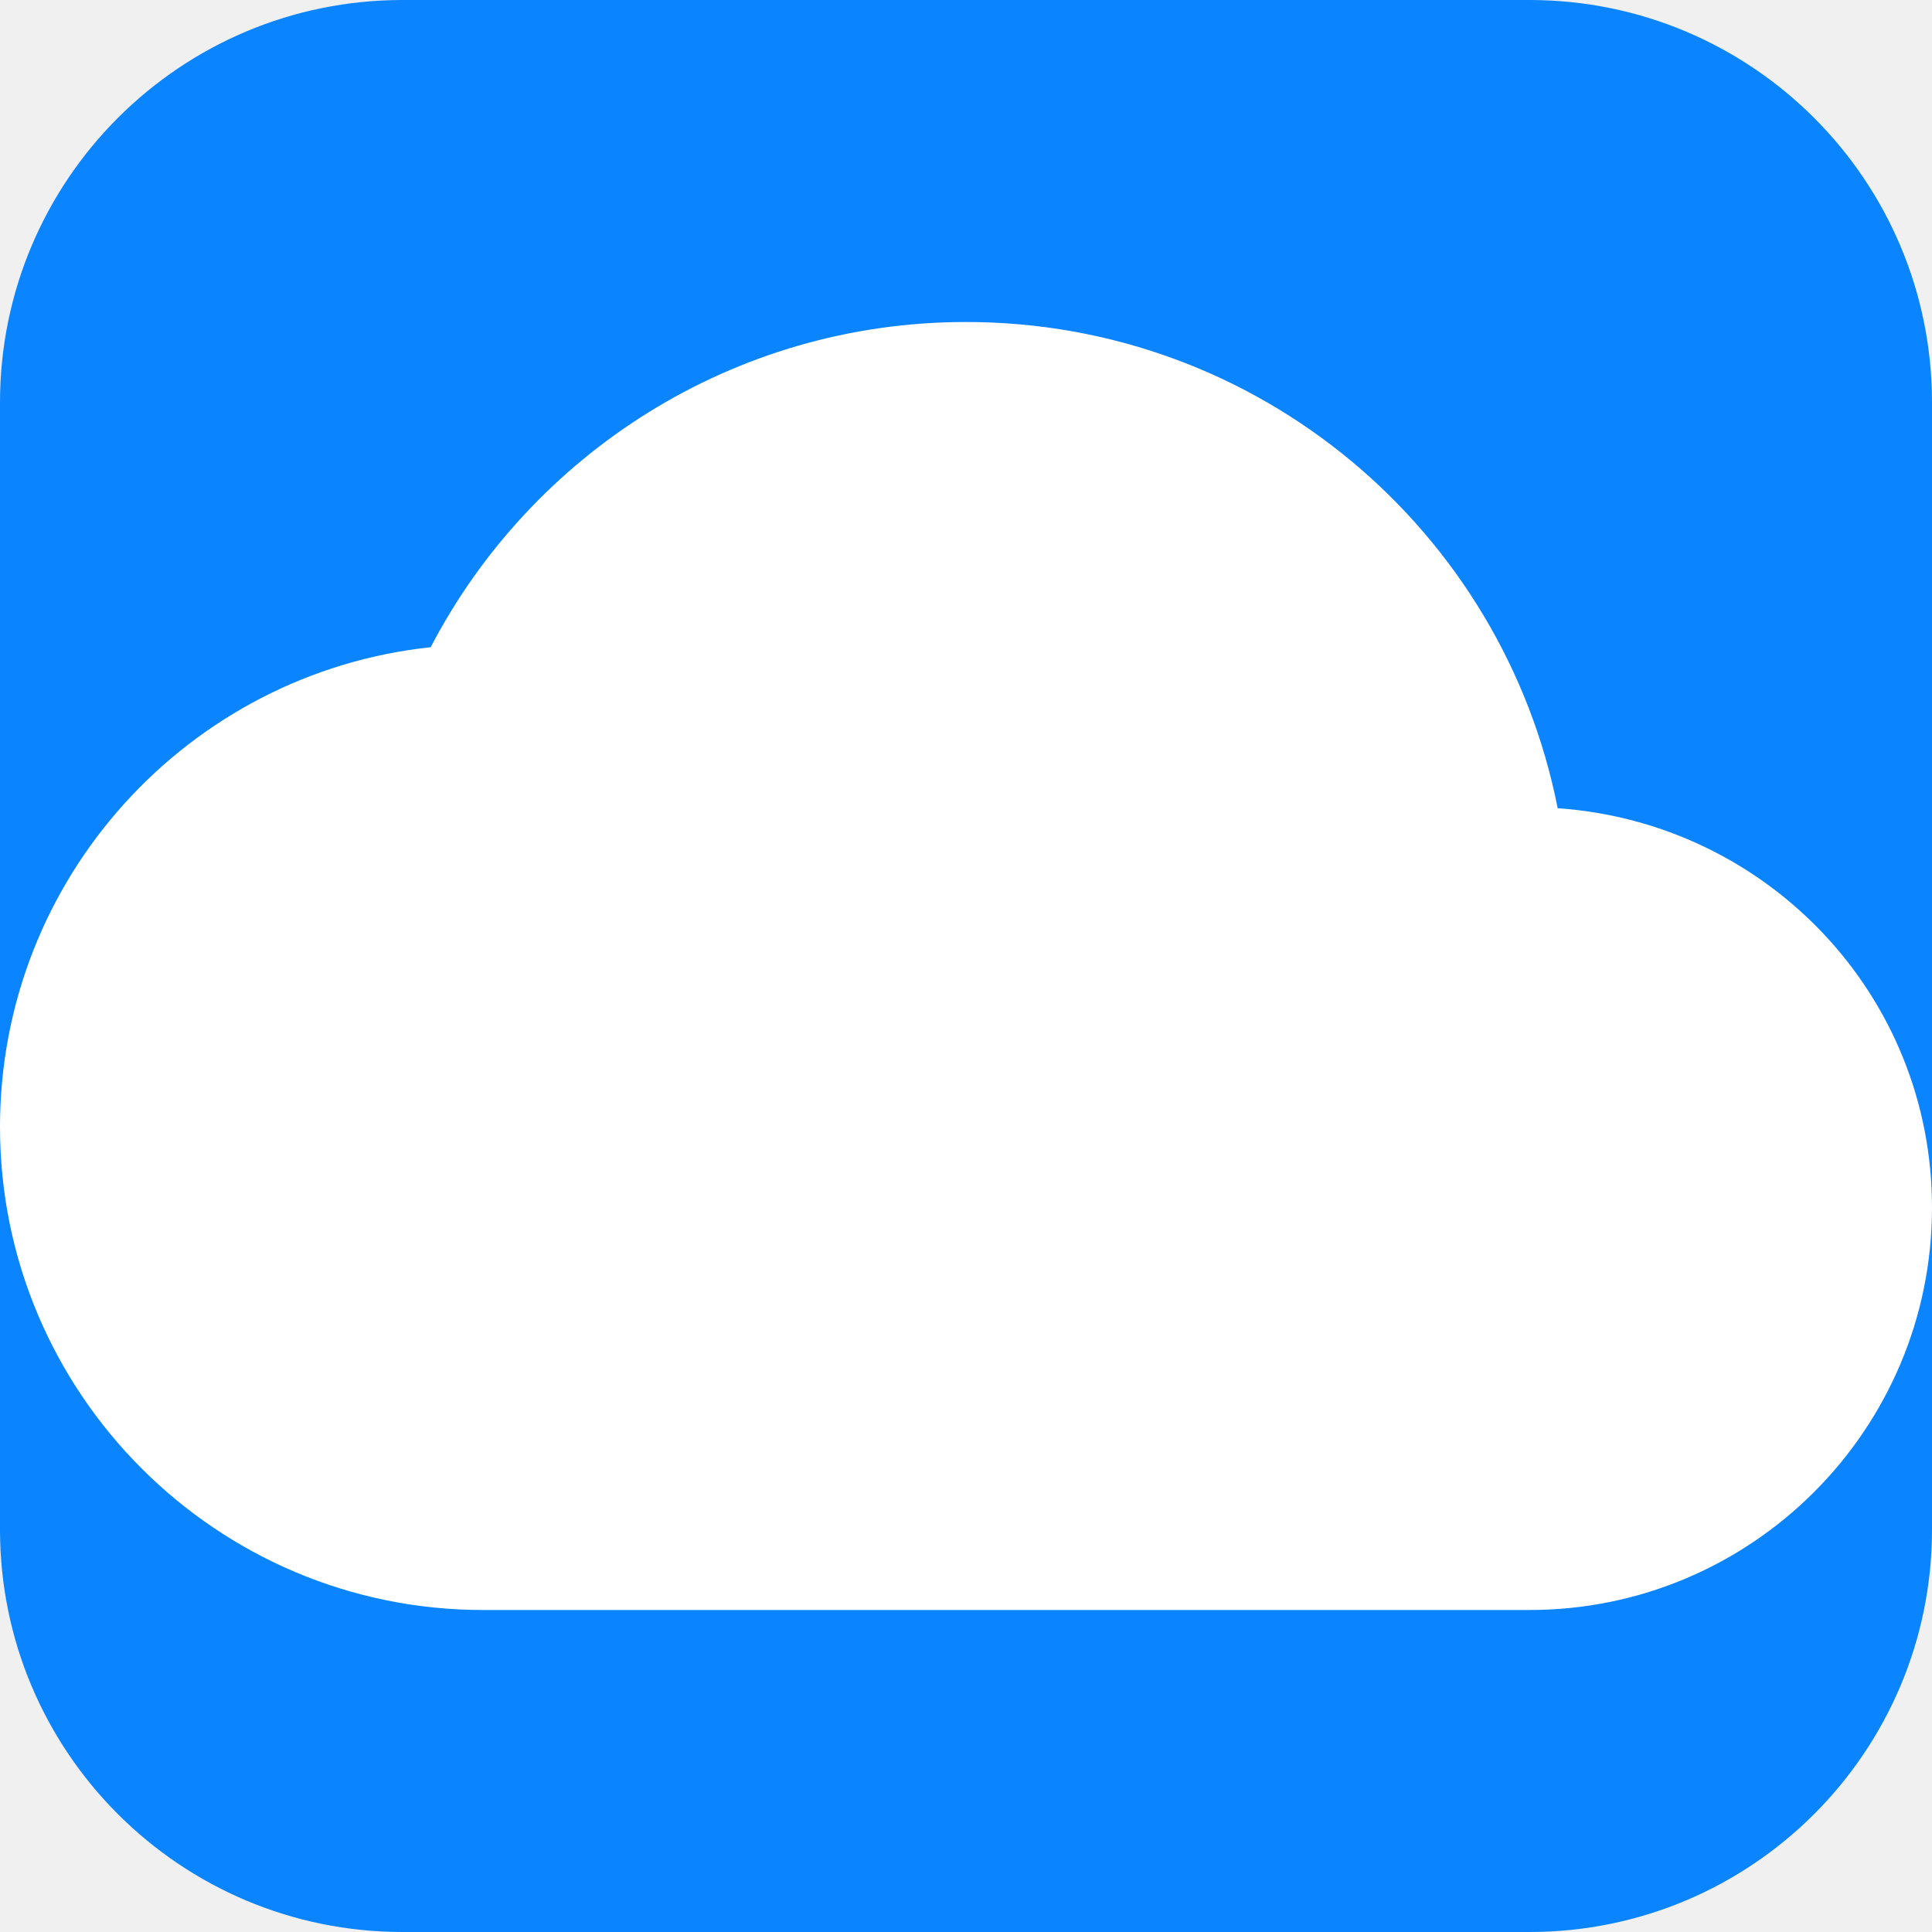
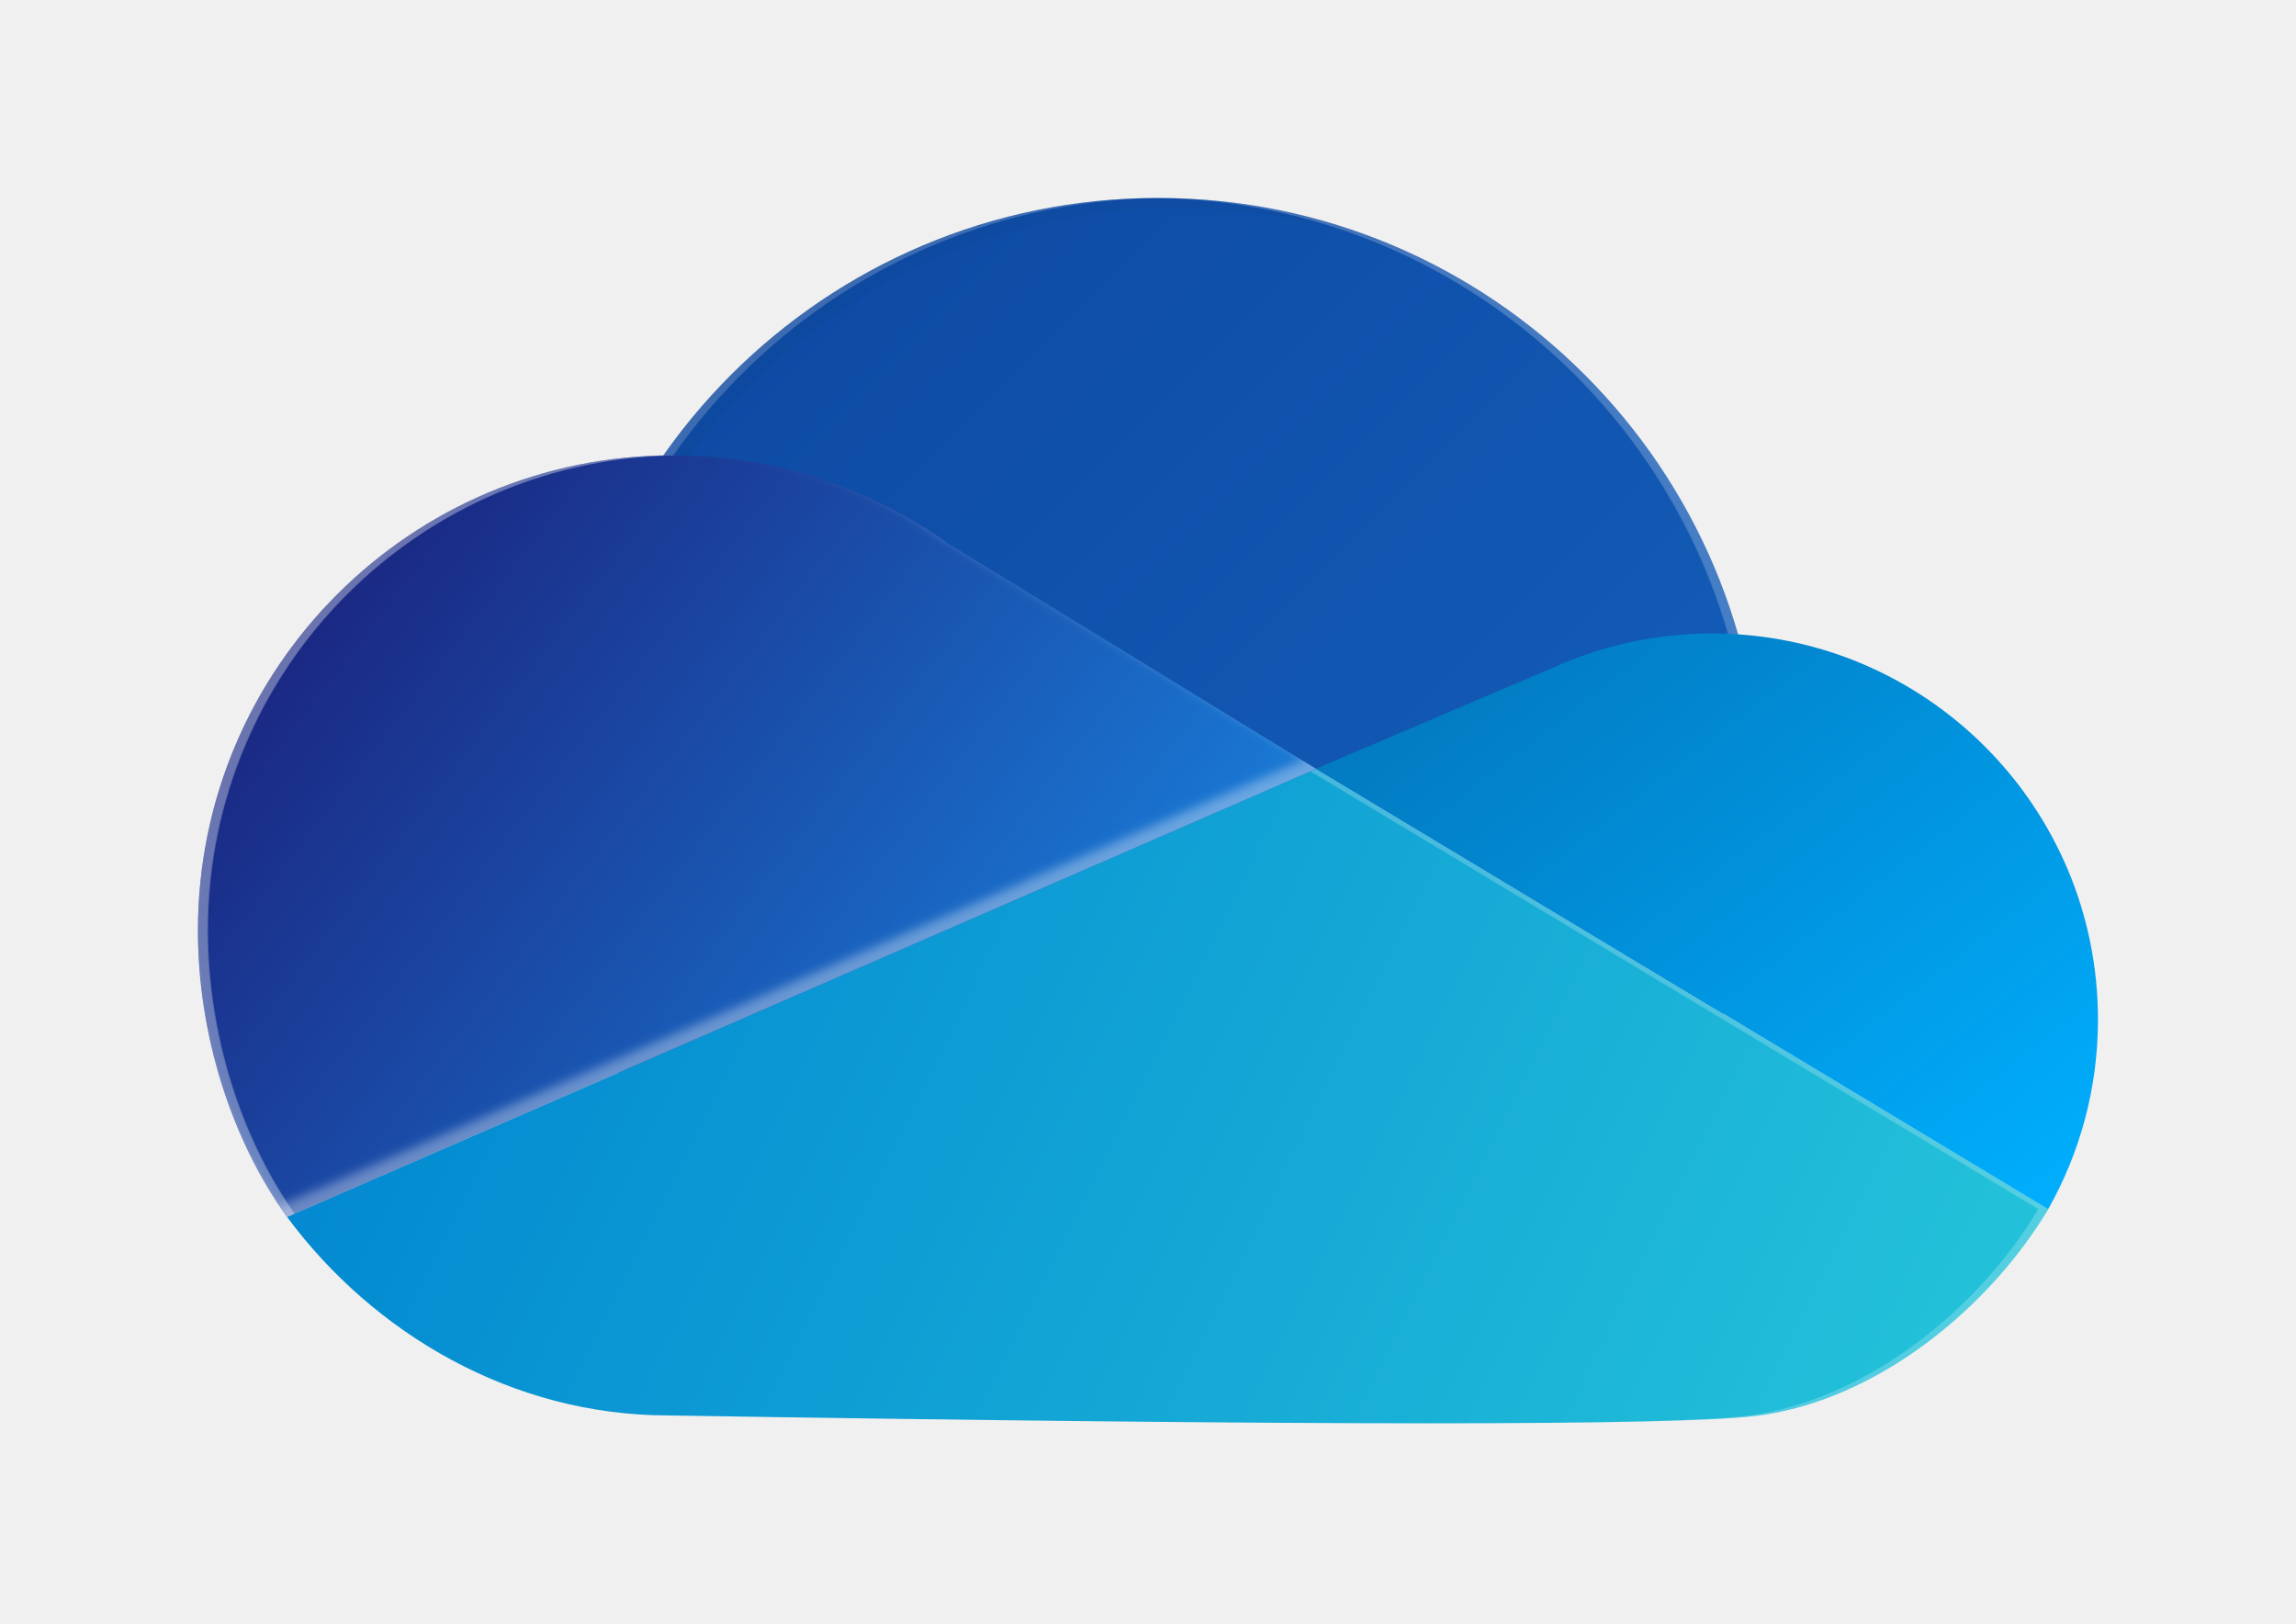
- <svg xmlns="http://www.w3.org/2000/svg" viewBox="0 0 24 24" width="100%" height="100%">
-   <rect width="24" height="24" rx="5" fill="#0A84FF" />
-   <path d="M19.35 10.04C18.67 6.59 15.64 4 12 4 9.11 4 6.6 5.64 5.35 8.04 2.34 8.36 0 10.91 0 14c0 3.31 2.69 6 6 6h13c2.76 0 5-2.24 5-5 0-2.64-2.05-4.78-4.65-4.96z" fill="white" />
+ <svg xmlns="http://www.w3.org/2000/svg" xmlns:xlink="http://www.w3.org/1999/xlink" width="232" height="164" viewBox="-20 -20 232 164" id="onedrive">
+   <defs>
+     <linearGradient id="grad-blue-dark" x1="103.65%" x2="3.85%" y1="100%" y2="0%">
+       <stop offset="0%" stop-color="#1565C0" />
+       <stop offset="100%" stop-color="#0D47A1" />
+     </linearGradient>
+     <linearGradient id="grad-blue-light" x1="0%" x2="105.05%" y1="58.79%" y2="77.98%">
+       <stop offset="0%" stop-color="#0288D1" />
+       <stop offset="100%" stop-color="#26C6DA" />
+     </linearGradient>
+     <linearGradient id="grad-blue-med" x1="4.97%" x2="101.39%" y1="6.56%" y2="97.73%">
+       <stop offset="0%" stop-color="#0277BD" />
+       <stop offset="100%" stop-color="#00B0FF" />
+     </linearGradient>
+     <linearGradient id="grad-blue" x1="6.8%" x2="86.84%" y1="16%" y2="58%">
+       <stop offset="0%" stop-color="#1A237E" />
+       <stop offset="100%" stop-color="#1976D2" />
+     </linearGradient>
+     <filter id="inner-shadow1" width="101.6%" height="101.6%" x="-.8%" y="-.8%" filterUnits="objectBoundingBox">
+       <feOffset dx="-1" in="SourceAlpha" result="shadowOffsetInner1" />
+       <feComposite in="shadowOffsetInner1" in2="SourceAlpha" k2="-1" k3="1" operator="arithmetic" result="shadowInnerInner1" />
+       <feColorMatrix in="shadowInnerInner1" result="shadowMatrixInner1" values="0 0 0 0 1 0 0 0 0 1 0 0 0 0 1 0 0 0 0.22 0" />
+       <feOffset dx="1" in="SourceAlpha" result="shadowOffsetInner2" />
+       <feComposite in="shadowOffsetInner2" in2="SourceAlpha" k2="-1" k3="1" operator="arithmetic" result="shadowInnerInner2" />
+       <feColorMatrix in="shadowInnerInner2" result="shadowMatrixInner2" values="0 0 0 0 1 0 0 0 0 1 0 0 0 0 1 0 0 0 0.2 0" />
+       <feOffset dx="2" dy="1" in="SourceAlpha" result="shadowOffsetInner3" />
+       <feComposite in="shadowOffsetInner3" in2="SourceAlpha" k2="-1" k3="1" operator="arithmetic" result="shadowInnerInner3" />
+       <feColorMatrix in="shadowInnerInner3" result="shadowMatrixInner3" values="0 0 0 0 0 0 0 0 0 0 0 0 0 0 0 0 0 0 0.03 0" />
+       <feMerge>
+         <feMergeNode in="shadowMatrixInner1" />
+         <feMergeNode in="shadowMatrixInner2" />
+         <feMergeNode in="shadowMatrixInner3" />
+       </feMerge>
+     </filter>
+     <filter id="inner-shadow2" width="100.6%" height="101.5%" x="-.3%" y="-.8%" filterUnits="objectBoundingBox">
+       <feOffset dx="-1" in="SourceAlpha" result="shadowOffsetInner1" />
+       <feComposite in="shadowOffsetInner1" in2="SourceAlpha" k2="-1" k3="1" operator="arithmetic" result="shadowInnerInner1" />
+       <feColorMatrix in="shadowInnerInner1" values="0 0 0 0 1 0 0 0 0 1 0 0 0 0 1 0 0 0 0.22 0" />
+     </filter>
+     <filter id="inner-shadow3" width="101.8%" height="102.6%" x="-.9%" y="-1.3%" filterUnits="objectBoundingBox">
+       <feOffset dx="1" in="SourceAlpha" result="shadowOffsetInner1" />
+       <feComposite in="shadowOffsetInner1" in2="SourceAlpha" k2="-1" k3="1" operator="arithmetic" result="shadowInnerInner1" />
+       <feColorMatrix in="shadowInnerInner1" result="shadowMatrixInner1" values="0 0 0 0 1 0 0 0 0 1 0 0 0 0 1 0 0 0 0.35 0" />
+       <feGaussianBlur in="SourceAlpha" result="shadowBlurInner2" stdDeviation=".5" />
+       <feOffset dx="-1" dy="-1" in="shadowBlurInner2" result="shadowOffsetInner2" />
+       <feComposite in="shadowOffsetInner2" in2="SourceAlpha" k2="-1" k3="1" operator="arithmetic" result="shadowInnerInner2" />
+       <feColorMatrix in="shadowInnerInner2" result="shadowMatrixInner2" values="0 0 0 0 1 0 0 0 0 1 0 0 0 0 1 0 0 0 0.35 0" />
+       <feMerge>
+         <feMergeNode in="shadowMatrixInner1" />
+         <feMergeNode in="shadowMatrixInner2" />
+       </feMerge>
+     </filter>
+     <path id="path-bottom" d="M186.97 102.16C180.96 112.18 169.66 121.48 157.55 123.03C149.48 124.06 112.82 124.05 47.55 123C31.76 123 17.75 114.74 9 102.94L113 57.68L186.97 102.16Z" />
+     <path id="path-right" d="M113 57.65L136.85 47.49C141.76 45.25 147.23 44 152.99 44C174.53 44 191.99 61.46 191.99 83C191.99 89.96 190.16 96.5 186.96 102.16L113 57.65Z" />
+     <path id="path-left" d="M9 102.95C3.34 95.06 0 84.45 0 74C0 47.49 21.49 26 48 26C58.45 26 68.12 29.34 76 35.01L76 35L113 57.68L9 102.95Z" />
+     <circle id="circle-center" cx="97" cy="61" r="61" />
+   </defs>
+   <g fill="none" fill-rule="evenodd">
+     <use xlink:href="#circle-center" fill="url(#grad-blue-dark)" />
+     <use xlink:href="#circle-center" fill="#000" filter="url(#inner-shadow1)" />
+     <use xlink:href="#path-bottom" fill="url(#grad-blue-light)" />
+     <use xlink:href="#path-bottom" fill="#000" filter="url(#inner-shadow2)" />
+     <g>
+       <use xlink:href="#path-right" fill="url(#grad-blue-med)" />
+     </g>
+     <g>
+       <use xlink:href="#path-left" fill="url(#grad-blue)" />
+       <use xlink:href="#path-left" fill="#000" filter="url(#inner-shadow3)" />
+     </g>
+   </g>
</svg>
